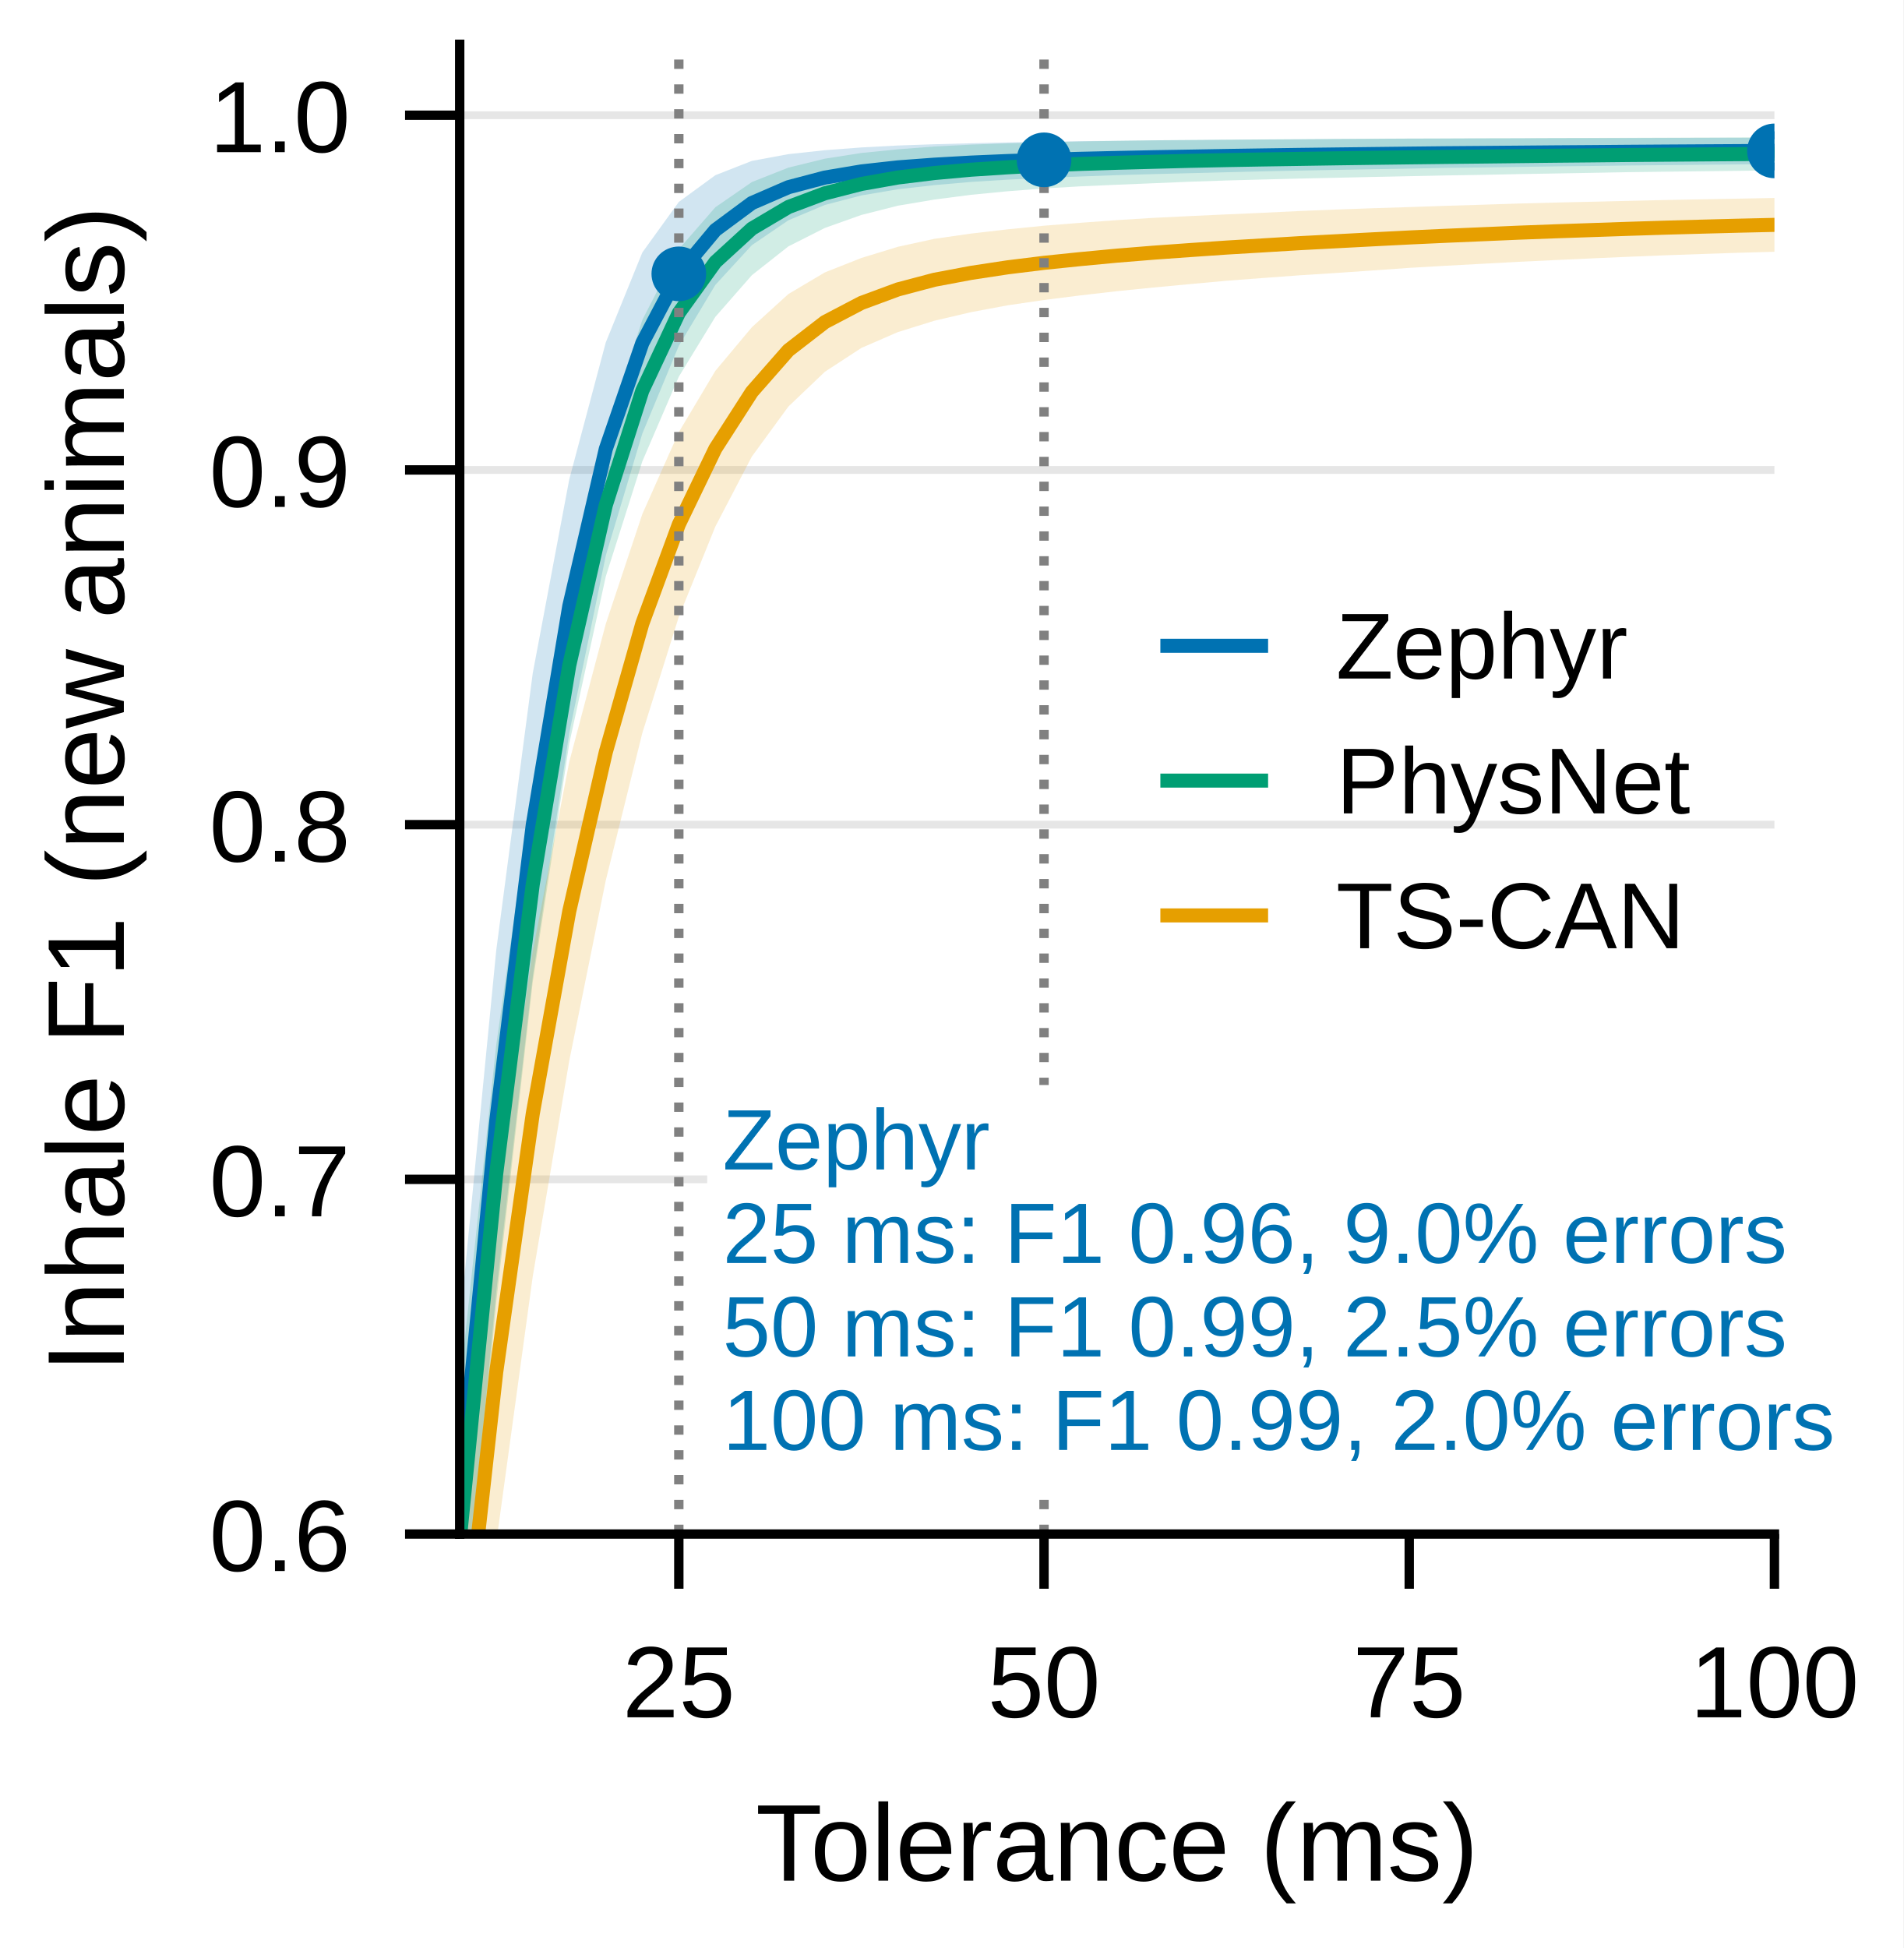
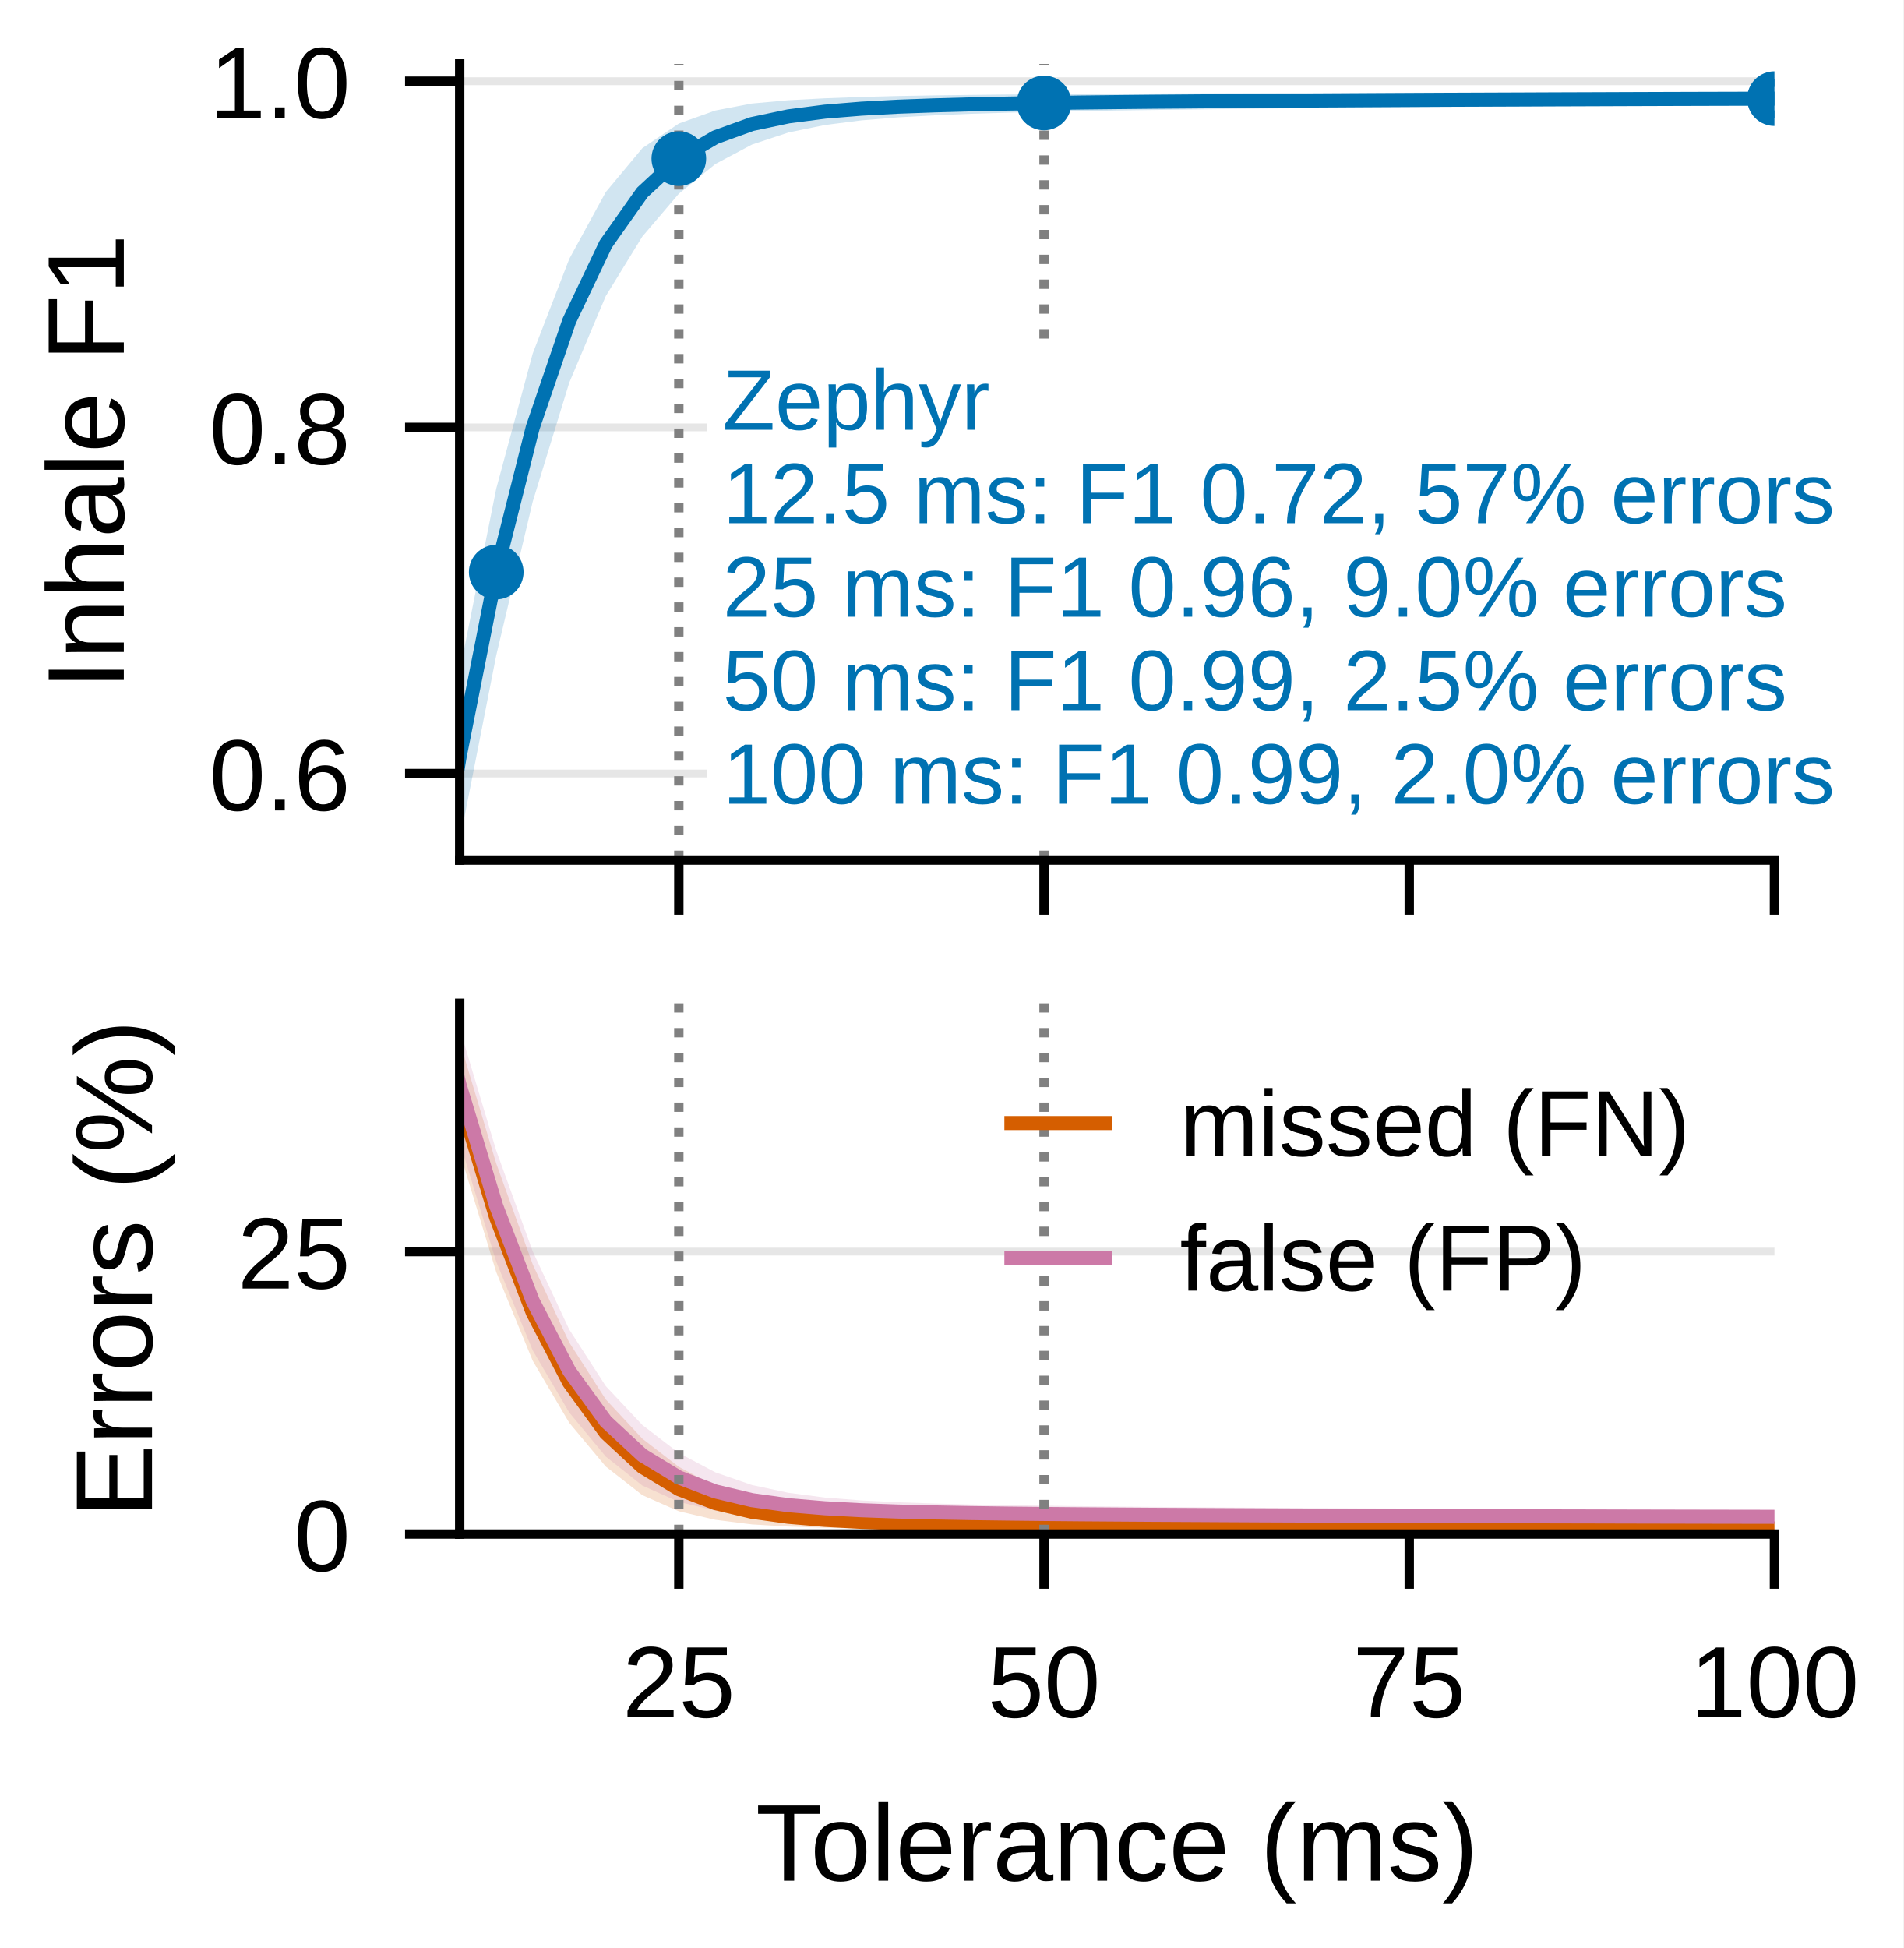
<svg xmlns="http://www.w3.org/2000/svg" xmlns:xlink="http://www.w3.org/1999/xlink" width="121.89pt" height="124.724pt" viewBox="0 0 121.89 124.724" version="1.1">
  <defs>
    <style type="text/css">*{stroke-linejoin: round; stroke-linecap: butt}</style>
  </defs>
  <g id="figure_1">
    <g id="patch_1">
      <path d="M 0 124.724  L 121.89 124.724  L 121.89 0  L 0 0  z " style="fill: #ffffff" />
    </g>
    <g id="axes_1">
      <g id="patch_2">
-         <path d="M 29.439 98.22  L 113.633 98.22  L 113.633 2.835  L 29.439 2.835  z " style="fill: #ffffff" />
+         <path d="M 29.439 55.067  L 113.633 55.067  L 113.633 4.092  L 29.439 4.092  z " style="fill: #ffffff" />
      </g>
      <g id="matplotlib.axis_1">
        <g id="xtick_1">
          <g id="line2d_1">
            <defs>
-               <path id="m0739306a36" d="M 0 0  L 0 3.5  " style="stroke: #000000; stroke-width: 0.6" />
+               <path id="m190526633b" d="M 0 0  L 0 3.5  " style="stroke: #000000; stroke-width: 0.6" />
            </defs>
            <g>
-               <use xlink:href="#m0739306a36" x="43.471" y="98.22" style="stroke: #000000; stroke-width: 0.6" />
-             </g>
-           </g>
-           <g id="text_1">
-             <text style="font-size: 6.5px; font-family: 'Arial', 'Helvetica', 'DejaVu Sans', sans-serif; text-anchor: middle" x="43.471" y="109.952" transform="rotate(-0 43.47147 109.9524)">25</text>
+               <use xlink:href="#m190526633b" x="43.471" y="55.067" style="stroke: #000000; stroke-width: 0.6" />
+             </g>
          </g>
        </g>
        <g id="xtick_2">
          <g id="line2d_2">
            <g>
-               <use xlink:href="#m0739306a36" x="66.859" y="98.22" style="stroke: #000000; stroke-width: 0.6" />
-             </g>
-           </g>
-           <g id="text_2">
-             <text style="font-size: 6.5px; font-family: 'Arial', 'Helvetica', 'DejaVu Sans', sans-serif; text-anchor: middle" x="66.859" y="109.952" transform="rotate(-0 66.85871 109.9524)">50</text>
+               <use xlink:href="#m190526633b" x="66.859" y="55.067" style="stroke: #000000; stroke-width: 0.6" />
+             </g>
          </g>
        </g>
        <g id="xtick_3">
          <g id="line2d_3">
            <g>
-               <use xlink:href="#m0739306a36" x="90.246" y="98.22" style="stroke: #000000; stroke-width: 0.6" />
-             </g>
-           </g>
-           <g id="text_3">
-             <text style="font-size: 6.5px; font-family: 'Arial', 'Helvetica', 'DejaVu Sans', sans-serif; text-anchor: middle" x="90.246" y="109.952" transform="rotate(-0 90.24596 109.9524)">75</text>
+               <use xlink:href="#m190526633b" x="90.246" y="55.067" style="stroke: #000000; stroke-width: 0.6" />
+             </g>
          </g>
        </g>
        <g id="xtick_4">
          <g id="line2d_4">
            <g>
-               <use xlink:href="#m0739306a36" x="113.633" y="98.22" style="stroke: #000000; stroke-width: 0.6" />
-             </g>
-           </g>
-           <g id="text_4">
-             <text style="font-size: 6.5px; font-family: 'Arial', 'Helvetica', 'DejaVu Sans', sans-serif; text-anchor: middle" x="113.633" y="109.952" transform="rotate(-0 113.6332 109.9524)">100</text>
-           </g>
-         </g>
-         <g id="text_5">
-           <text style="font-size: 7px; font-family: 'Arial', 'Helvetica', 'DejaVu Sans', sans-serif; text-anchor: middle" x="71.536" y="120.416" transform="rotate(-0 71.53616 120.4165)">Tolerance (ms)</text>
+               <use xlink:href="#m190526633b" x="113.633" y="55.067" style="stroke: #000000; stroke-width: 0.6" />
+             </g>
+           </g>
        </g>
      </g>
      <g id="matplotlib.axis_2">
        <g id="ytick_1">
          <g id="line2d_5">
-             <path d="M 29.439 98.22  L 113.633 98.22  " clip-path="url(#p0d55628f1d)" style="fill: none; stroke: #e6e6e6; stroke-width: 0.5; stroke-linecap: square" />
+             <path d="M 29.439 49.527  L 113.633 49.527  " clip-path="url(#p40f7a6dd9a)" style="fill: none; stroke: #e6e6e6; stroke-width: 0.5; stroke-linecap: square" />
          </g>
          <g id="line2d_6">
            <defs>
-               <path id="m76986fe9f8" d="M 0 0  L -3.5 0  " style="stroke: #000000; stroke-width: 0.6" />
+               <path id="ma978871368" d="M 0 0  L -3.5 0  " style="stroke: #000000; stroke-width: 0.6" />
            </defs>
            <g>
-               <use xlink:href="#m76986fe9f8" x="29.439" y="98.22" style="stroke: #000000; stroke-width: 0.6" />
-             </g>
-           </g>
-           <g id="text_6">
-             <text style="font-size: 6.5px; font-family: 'Arial', 'Helvetica', 'DejaVu Sans', sans-serif; text-anchor: end" x="22.439" y="100.586" transform="rotate(-0 22.43912 100.5863)">0.6</text>
+               <use xlink:href="#ma978871368" x="29.439" y="49.527" style="stroke: #000000; stroke-width: 0.6" />
+             </g>
+           </g>
+           <g id="text_1">
+             <text style="font-size: 6.5px; font-family: 'Arial', 'Helvetica', 'DejaVu Sans', sans-serif; text-anchor: end" x="22.439" y="51.893" transform="rotate(-0 22.43898 51.89272)">0.6</text>
          </g>
        </g>
        <g id="ytick_2">
          <g id="line2d_7">
-             <path d="M 29.439 75.509  L 113.633 75.509  " clip-path="url(#p0d55628f1d)" style="fill: none; stroke: #e6e6e6; stroke-width: 0.5; stroke-linecap: square" />
+             <path d="M 29.439 27.363  L 113.633 27.363  " clip-path="url(#p40f7a6dd9a)" style="fill: none; stroke: #e6e6e6; stroke-width: 0.5; stroke-linecap: square" />
          </g>
          <g id="line2d_8">
            <g>
-               <use xlink:href="#m76986fe9f8" x="29.439" y="75.509" style="stroke: #000000; stroke-width: 0.6" />
-             </g>
-           </g>
-           <g id="text_7">
-             <text style="font-size: 6.5px; font-family: 'Arial', 'Helvetica', 'DejaVu Sans', sans-serif; text-anchor: end" x="22.439" y="77.875" transform="rotate(-0 22.43912 77.87544)">0.7</text>
+               <use xlink:href="#ma978871368" x="29.439" y="27.363" style="stroke: #000000; stroke-width: 0.6" />
+             </g>
+           </g>
+           <g id="text_2">
+             <text style="font-size: 6.5px; font-family: 'Arial', 'Helvetica', 'DejaVu Sans', sans-serif; text-anchor: end" x="22.439" y="29.73" transform="rotate(-0 22.43898 29.72957)">0.8</text>
          </g>
        </g>
        <g id="ytick_3">
          <g id="line2d_9">
-             <path d="M 29.439 52.799  L 113.633 52.799  " clip-path="url(#p0d55628f1d)" style="fill: none; stroke: #e6e6e6; stroke-width: 0.5; stroke-linecap: square" />
+             <path d="M 29.439 5.2  L 113.633 5.2  " clip-path="url(#p40f7a6dd9a)" style="fill: none; stroke: #e6e6e6; stroke-width: 0.5; stroke-linecap: square" />
          </g>
          <g id="line2d_10">
            <g>
-               <use xlink:href="#m76986fe9f8" x="29.439" y="52.799" style="stroke: #000000; stroke-width: 0.6" />
+               <use xlink:href="#ma978871368" x="29.439" y="5.2" style="stroke: #000000; stroke-width: 0.6" />
+             </g>
+           </g>
+           <g id="text_3">
+             <text style="font-size: 6.5px; font-family: 'Arial', 'Helvetica', 'DejaVu Sans', sans-serif; text-anchor: end" x="22.439" y="7.566" transform="rotate(-0 22.43898 7.566429)">1.0</text>
+           </g>
+         </g>
+         <g id="text_4">
+           <text style="font-size: 7px; font-family: 'Arial', 'Helvetica', 'DejaVu Sans', sans-serif; text-anchor: middle" x="7.931" y="29.58" transform="rotate(-90 7.930837 29.5798)">Inhale F1</text>
+         </g>
+       </g>
+       <g id="FillBetweenPolyCollection_1">
+         <defs>
+           <path id="ma1a52d85b9" d="M 20.084 -8.708  L 20.084 -8.708  L 22.423 -25.654  L 24.762 -41.999  L 27.1 -57.181  L 29.439 -70.861  L 31.778 -82.756  L 34.116 -92.61  L 36.455 -100.225  L 38.794 -105.768  L 41.133 -109.577  L 43.471 -112.321  L 45.81 -114.222  L 48.149 -115.465  L 50.488 -116.242  L 52.826 -116.721  L 55.165 -117.018  L 57.504 -117.211  L 59.842 -117.341  L 62.181 -117.44  L 64.52 -117.511  L 66.859 -117.567  L 69.197 -117.61  L 71.536 -117.652  L 73.875 -117.684  L 76.214 -117.713  L 78.552 -117.743  L 80.891 -117.771  L 83.23 -117.795  L 85.568 -117.815  L 87.907 -117.837  L 90.246 -117.856  L 92.585 -117.879  L 94.923 -117.892  L 97.262 -117.909  L 99.601 -117.925  L 101.94 -117.938  L 104.278 -117.953  L 106.617 -117.964  L 108.956 -117.976  L 111.294 -117.987  L 113.633 -118  L 113.633 -118.819  L 113.633 -118.819  L 111.294 -118.818  L 108.956 -118.816  L 106.617 -118.814  L 104.278 -118.809  L 101.94 -118.806  L 99.601 -118.803  L 97.262 -118.8  L 94.923 -118.798  L 92.585 -118.794  L 90.246 -118.792  L 87.907 -118.785  L 85.568 -118.781  L 83.23 -118.774  L 80.891 -118.766  L 78.552 -118.759  L 76.214 -118.749  L 73.875 -118.74  L 71.536 -118.724  L 69.197 -118.715  L 66.859 -118.693  L 64.52 -118.674  L 62.181 -118.648  L 59.842 -118.618  L 57.504 -118.578  L 55.165 -118.517  L 52.826 -118.431  L 50.488 -118.308  L 48.149 -118.097  L 45.81 -117.649  L 43.471 -116.816  L 41.133 -115.234  L 38.794 -112.427  L 36.455 -108.146  L 34.116 -102.094  L 31.778 -93.433  L 29.439 -81.739  L 27.1 -66.993  L 24.762 -49.441  L 22.423 -29.612  L 20.084 -8.708  z " />
+         </defs>
+         <g clip-path="url(#p40f7a6dd9a)">
+           <use xlink:href="#ma1a52d85b9" x="0" y="124.724" style="fill: #0072b2; fill-opacity: 0.18" />
+         </g>
+       </g>
+       <g id="line2d_11">
+         <path d="M 20.084 116.016  L 22.423 97.091  L 24.762 79.004  L 27.1 62.637  L 29.439 48.425  L 31.778 36.63  L 34.116 27.372  L 36.455 20.539  L 38.794 15.627  L 41.133 12.319  L 43.471 10.156  L 45.81 8.789  L 48.149 7.943  L 50.488 7.45  L 52.826 7.148  L 55.165 6.957  L 57.504 6.83  L 59.842 6.745  L 62.181 6.681  L 64.52 6.632  L 66.859 6.594  L 69.197 6.562  L 71.536 6.536  L 73.875 6.512  L 76.214 6.494  L 78.552 6.473  L 80.891 6.456  L 83.23 6.44  L 85.568 6.427  L 87.907 6.413  L 90.246 6.4  L 92.585 6.388  L 94.923 6.379  L 97.262 6.37  L 99.601 6.36  L 101.94 6.352  L 104.278 6.343  L 106.617 6.335  L 108.956 6.328  L 111.294 6.322  L 113.633 6.315  " clip-path="url(#p40f7a6dd9a)" style="fill: none; stroke: #0072b2; stroke-width: 0.9; stroke-linecap: square" />
+       </g>
+       <g id="line2d_12">
+         <path d="M 43.471 55.067  L 43.471 4.092  " clip-path="url(#p40f7a6dd9a)" style="fill: none; stroke-dasharray: 0.6,0.99; stroke-dashoffset: 0; stroke: #808080; stroke-width: 0.6" />
+       </g>
+       <g id="line2d_13">
+         <path d="M 66.859 55.067  L 66.859 4.092  " clip-path="url(#p40f7a6dd9a)" style="fill: none; stroke-dasharray: 0.6,0.99; stroke-dashoffset: 0; stroke: #808080; stroke-width: 0.6" />
+       </g>
+       <g id="patch_3">
+         <path d="M 29.439 55.067  L 29.439 4.092  " style="fill: none; stroke: #000000; stroke-width: 0.6; stroke-linejoin: miter; stroke-linecap: square" />
+       </g>
+       <g id="patch_4">
+         <path d="M 29.439 55.067  L 113.633 55.067  " style="fill: none; stroke: #000000; stroke-width: 0.6; stroke-linejoin: miter; stroke-linecap: square" />
+       </g>
+       <g id="line2d_14">
+         <defs>
+           <path id="m6ff382e587" d="M 0 1.25  C 0.332 1.25 0.649 1.118 0.884 0.884  C 1.118 0.649 1.25 0.332 1.25 0  C 1.25 -0.332 1.118 -0.649 0.884 -0.884  C 0.649 -1.118 0.332 -1.25 0 -1.25  C -0.332 -1.25 -0.649 -1.118 -0.884 -0.884  C -1.118 -0.649 -1.25 -0.332 -1.25 0  C -1.25 0.332 -1.118 0.649 -0.884 0.884  C -0.649 1.118 -0.332 1.25 0 1.25  z " style="stroke: #0072b2" />
+         </defs>
+         <g clip-path="url(#p40f7a6dd9a)">
+           <use xlink:href="#m6ff382e587" x="31.778" y="36.63" style="fill: #0072b2; stroke: #0072b2" />
+         </g>
+       </g>
+       <g id="line2d_15">
+         <g clip-path="url(#p40f7a6dd9a)">
+           <use xlink:href="#m6ff382e587" x="43.471" y="10.156" style="fill: #0072b2; stroke: #0072b2" />
+         </g>
+       </g>
+       <g id="line2d_16">
+         <g clip-path="url(#p40f7a6dd9a)">
+           <use xlink:href="#m6ff382e587" x="66.859" y="6.594" style="fill: #0072b2; stroke: #0072b2" />
+         </g>
+       </g>
+       <g id="line2d_17">
+         <g clip-path="url(#p40f7a6dd9a)">
+           <use xlink:href="#m6ff382e587" x="113.633" y="6.315" style="fill: #0072b2; stroke: #0072b2" />
+         </g>
+       </g>
+       <g id="text_5">
+         <g id="patch_5">
+           <path d="M 45.288 54.018  L 118.489 54.018  L 118.489 22.108  L 45.288 22.108  z " style="fill: #ffffff" />
+         </g>
+         <text style="font-size: 5.5px; font-family: 'Arial', 'Helvetica', 'DejaVu Sans', sans-serif; fill: #0072b2" transform="translate(46.27783 27.51426)">Zephyr</text>
+         <text style="font-size: 5.5px; font-family: 'Arial', 'Helvetica', 'DejaVu Sans', sans-serif; fill: #0072b2" transform="translate(46.27783 33.50045)">12.5 ms: F1 0.72, 57% errors</text>
+         <text style="font-size: 5.5px; font-family: 'Arial', 'Helvetica', 'DejaVu Sans', sans-serif; fill: #0072b2" transform="translate(46.27783 39.48654)">25 ms: F1 0.96, 9.0% errors</text>
+         <text style="font-size: 5.5px; font-family: 'Arial', 'Helvetica', 'DejaVu Sans', sans-serif; fill: #0072b2" transform="translate(46.27783 45.47262)">50 ms: F1 0.99, 2.5% errors</text>
+         <text style="font-size: 5.5px; font-family: 'Arial', 'Helvetica', 'DejaVu Sans', sans-serif; fill: #0072b2" transform="translate(46.27783 51.4587)">100 ms: F1 0.99, 2.0% errors</text>
+       </g>
+     </g>
+     <g id="axes_2">
+       <g id="patch_6">
+         <path d="M 29.439 98.22  L 113.633 98.22  L 113.633 64.237  L 29.439 64.237  z " style="fill: #ffffff" />
+       </g>
+       <g id="matplotlib.axis_3">
+         <g id="xtick_5">
+           <g id="line2d_18">
+             <g>
+               <use xlink:href="#m190526633b" x="43.471" y="98.22" style="stroke: #000000; stroke-width: 0.6" />
+             </g>
+           </g>
+           <g id="text_6">
+             <text style="font-size: 6.5px; font-family: 'Arial', 'Helvetica', 'DejaVu Sans', sans-serif; text-anchor: middle" x="43.471" y="109.952" transform="rotate(-0 43.47135 109.9524)">25</text>
+           </g>
+         </g>
+         <g id="xtick_6">
+           <g id="line2d_19">
+             <g>
+               <use xlink:href="#m190526633b" x="66.859" y="98.22" style="stroke: #000000; stroke-width: 0.6" />
+             </g>
+           </g>
+           <g id="text_7">
+             <text style="font-size: 6.5px; font-family: 'Arial', 'Helvetica', 'DejaVu Sans', sans-serif; text-anchor: middle" x="66.859" y="109.952" transform="rotate(-0 66.85864 109.9524)">50</text>
+           </g>
+         </g>
+         <g id="xtick_7">
+           <g id="line2d_20">
+             <g>
+               <use xlink:href="#m190526633b" x="90.246" y="98.22" style="stroke: #000000; stroke-width: 0.6" />
            </g>
          </g>
          <g id="text_8">
-             <text style="font-size: 6.5px; font-family: 'Arial', 'Helvetica', 'DejaVu Sans', sans-serif; text-anchor: end" x="22.439" y="55.165" transform="rotate(-0 22.43912 55.16459)">0.8</text>
-           </g>
-         </g>
+             <text style="font-size: 6.5px; font-family: 'Arial', 'Helvetica', 'DejaVu Sans', sans-serif; text-anchor: middle" x="90.246" y="109.952" transform="rotate(-0 90.24592 109.9524)">75</text>
+           </g>
+         </g>
+         <g id="xtick_8">
+           <g id="line2d_21">
+             <g>
+               <use xlink:href="#m190526633b" x="113.633" y="98.22" style="stroke: #000000; stroke-width: 0.6" />
+             </g>
+           </g>
+           <g id="text_9">
+             <text style="font-size: 6.5px; font-family: 'Arial', 'Helvetica', 'DejaVu Sans', sans-serif; text-anchor: middle" x="113.633" y="109.952" transform="rotate(-0 113.6332 109.9524)">100</text>
+           </g>
+         </g>
+         <g id="text_10">
+           <text style="font-size: 7px; font-family: 'Arial', 'Helvetica', 'DejaVu Sans', sans-serif; text-anchor: middle" x="71.536" y="120.416" transform="rotate(-0 71.53609 120.4165)">Tolerance (ms)</text>
+         </g>
+       </g>
+       <g id="matplotlib.axis_4">
        <g id="ytick_4">
-           <g id="line2d_11">
-             <path d="M 29.439 30.088  L 113.633 30.088  " clip-path="url(#p0d55628f1d)" style="fill: none; stroke: #e6e6e6; stroke-width: 0.5; stroke-linecap: square" />
-           </g>
-           <g id="line2d_12">
-             <g>
-               <use xlink:href="#m76986fe9f8" x="29.439" y="30.088" style="stroke: #000000; stroke-width: 0.6" />
-             </g>
-           </g>
-           <g id="text_9">
-             <text style="font-size: 6.5px; font-family: 'Arial', 'Helvetica', 'DejaVu Sans', sans-serif; text-anchor: end" x="22.439" y="32.454" transform="rotate(-0 22.43912 32.45375)">0.9</text>
+           <g id="line2d_22">
+             <path d="M 29.439 98.22  L 113.633 98.22  " clip-path="url(#pb8215a301b)" style="fill: none; stroke: #e6e6e6; stroke-width: 0.5; stroke-linecap: square" />
+           </g>
+           <g id="line2d_23">
+             <g>
+               <use xlink:href="#ma978871368" x="29.439" y="98.22" style="stroke: #000000; stroke-width: 0.6" />
+             </g>
+           </g>
+           <g id="text_11">
+             <text style="font-size: 6.5px; font-family: 'Arial', 'Helvetica', 'DejaVu Sans', sans-serif; text-anchor: end" x="22.439" y="100.586" transform="rotate(-0 22.43898 100.5863)">0</text>
          </g>
        </g>
        <g id="ytick_5">
-           <g id="line2d_13">
-             <path d="M 29.439 7.377  L 113.633 7.377  " clip-path="url(#p0d55628f1d)" style="fill: none; stroke: #e6e6e6; stroke-width: 0.5; stroke-linecap: square" />
-           </g>
-           <g id="line2d_14">
-             <g>
-               <use xlink:href="#m76986fe9f8" x="29.439" y="7.377" style="stroke: #000000; stroke-width: 0.6" />
-             </g>
-           </g>
-           <g id="text_10">
-             <text style="font-size: 6.5px; font-family: 'Arial', 'Helvetica', 'DejaVu Sans', sans-serif; text-anchor: end" x="22.439" y="9.743" transform="rotate(-0 22.43912 9.742903)">1.0</text>
-           </g>
-         </g>
-         <g id="text_11">
-           <text style="font-size: 7px; font-family: 'Arial', 'Helvetica', 'DejaVu Sans', sans-serif; text-anchor: middle" x="7.931" y="50.527" transform="rotate(-90 7.930837 50.52742)">Inhale F1 (new animals)</text>
-         </g>
-       </g>
-       <g id="FillBetweenPolyCollection_1">
-         <path d="M 20.084 234.485  L 20.084 234.485  L 22.423 199.756  L 24.762 166.258  L 27.1 135.144  L 29.439 107.108  L 31.778 82.729  L 34.117 62.535  L 36.455 46.929  L 38.794 35.569  L 41.133 27.763  L 43.471 22.139  L 45.81 18.242  L 48.149 15.696  L 50.488 14.104  L 52.826 13.121  L 55.165 12.513  L 57.504 12.117  L 59.843 11.852  L 62.181 11.648  L 64.52 11.503  L 66.859 11.388  L 69.197 11.3  L 71.536 11.213  L 73.875 11.148  L 76.214 11.088  L 78.552 11.027  L 80.891 10.97  L 83.23 10.921  L 85.569 10.879  L 87.907 10.835  L 90.246 10.795  L 92.585 10.749  L 94.923 10.721  L 97.262 10.688  L 99.601 10.653  L 101.94 10.627  L 104.278 10.596  L 106.617 10.573  L 108.956 10.55  L 111.294 10.527  L 113.633 10.5  L 113.633 8.822  L 113.633 8.822  L 111.294 8.824  L 108.956 8.827  L 106.617 8.833  L 104.278 8.842  L 101.94 8.848  L 99.601 8.854  L 97.262 8.861  L 94.923 8.866  L 92.585 8.873  L 90.246 8.877  L 87.907 8.891  L 85.569 8.9  L 83.23 8.915  L 80.891 8.931  L 78.552 8.945  L 76.214 8.966  L 73.875 8.983  L 71.536 9.015  L 69.197 9.035  L 66.859 9.079  L 64.52 9.118  L 62.181 9.173  L 59.843 9.235  L 57.504 9.316  L 55.165 9.44  L 52.826 9.617  L 50.488 9.869  L 48.149 10.302  L 45.81 11.219  L 43.471 12.928  L 41.133 16.168  L 38.794 21.922  L 36.455 30.694  L 34.117 43.098  L 31.778 60.849  L 29.439 84.815  L 27.1 115.035  L 24.762 151.007  L 22.423 191.646  L 20.084 234.485  z " clip-path="url(#p0d55628f1d)" style="fill: #0072b2; fill-opacity: 0.18" />
+           <g id="line2d_24">
+             <path d="M 29.439 80.135  L 113.633 80.135  " clip-path="url(#pb8215a301b)" style="fill: none; stroke: #e6e6e6; stroke-width: 0.5; stroke-linecap: square" />
+           </g>
+           <g id="line2d_25">
+             <g>
+               <use xlink:href="#ma978871368" x="29.439" y="80.135" style="stroke: #000000; stroke-width: 0.6" />
+             </g>
+           </g>
+           <g id="text_12">
+             <text style="font-size: 6.5px; font-family: 'Arial', 'Helvetica', 'DejaVu Sans', sans-serif; text-anchor: end" x="22.439" y="82.501" transform="rotate(-0 22.43898 82.50116)">25</text>
+           </g>
+         </g>
+         <g id="text_13">
+           <text style="font-size: 7px; font-family: 'Arial', 'Helvetica', 'DejaVu Sans', sans-serif; text-anchor: middle" x="9.736" y="81.228" transform="rotate(-90 9.736482 81.22845)">Errors (%)</text>
+         </g>
      </g>
      <g id="FillBetweenPolyCollection_2">
-         <path d="M 20.084 234.485  L 20.084 234.485  L 22.423 200.623  L 24.762 167.834  L 27.1 136.856  L 29.439 108.405  L 31.778 83.377  L 34.117 62.873  L 36.455 47.608  L 38.794 36.909  L 41.133 29.543  L 43.471 24.117  L 45.81 20.288  L 48.149 17.62  L 50.488 15.775  L 52.826 14.593  L 55.165 13.762  L 57.504 13.169  L 59.843 12.776  L 62.181 12.473  L 64.52 12.246  L 66.859 12.066  L 69.197 11.93  L 71.536 11.828  L 73.875 11.732  L 76.214 11.634  L 78.552 11.555  L 80.891 11.492  L 83.23 11.433  L 85.569 11.381  L 87.907 11.33  L 90.246 11.281  L 92.585 11.233  L 94.923 11.195  L 97.262 11.147  L 99.601 11.107  L 101.94 11.066  L 104.278 11.023  L 106.617 10.994  L 108.956 10.967  L 111.294 10.94  L 113.633 10.909  L 113.633 8.789  L 113.633 8.789  L 111.294 8.8  L 108.956 8.807  L 106.617 8.816  L 104.278 8.824  L 101.94 8.83  L 99.601 8.833  L 97.262 8.844  L 94.923 8.85  L 92.585 8.861  L 90.246 8.868  L 87.907 8.879  L 85.569 8.894  L 83.23 8.913  L 80.891 8.926  L 78.552 8.945  L 76.214 8.962  L 73.875 8.985  L 71.536 9.015  L 69.197 9.058  L 66.859 9.11  L 64.52 9.178  L 62.181 9.259  L 59.843 9.38  L 57.504 9.56  L 55.165 9.793  L 52.826 10.16  L 50.488 10.732  L 48.149 11.657  L 45.81 13.27  L 43.471 15.954  L 41.133 20.486  L 38.794 27.776  L 36.455 37.593  L 34.117 50.358  L 31.778 66.916  L 29.439 88.803  L 27.1 117.182  L 24.762 152.029  L 22.423 192.174  L 20.084 234.485  z " clip-path="url(#p0d55628f1d)" style="fill: #009e73; fill-opacity: 0.18" />
+         <defs>
+           <path id="mff99990bfe" d="M 20.084 -98.845  L 20.084 -98.845  L 22.423 -85.134  L 24.762 -72.127  L 27.1 -60.615  L 29.439 -50.946  L 31.778 -43.276  L 34.116 -37.595  L 36.455 -33.625  L 38.794 -30.826  L 41.133 -28.995  L 43.471 -27.962  L 45.81 -27.417  L 48.149 -27.122  L 50.488 -26.984  L 52.826 -26.905  L 55.165 -26.855  L 57.504 -26.821  L 59.842 -26.799  L 62.181 -26.781  L 64.52 -26.764  L 66.859 -26.751  L 69.197 -26.735  L 71.536 -26.726  L 73.875 -26.715  L 76.214 -26.708  L 78.552 -26.7  L 80.891 -26.695  L 83.23 -26.688  L 85.568 -26.684  L 87.907 -26.681  L 90.246 -26.677  L 92.585 -26.675  L 94.923 -26.672  L 97.262 -26.67  L 99.601 -26.667  L 101.94 -26.665  L 104.278 -26.663  L 106.617 -26.66  L 108.956 -26.657  L 111.294 -26.655  L 113.633 -26.654  L 113.633 -27.074  L 113.633 -27.074  L 111.294 -27.082  L 108.956 -27.089  L 106.617 -27.095  L 104.278 -27.101  L 101.94 -27.111  L 99.601 -27.119  L 97.262 -27.13  L 94.923 -27.14  L 92.585 -27.149  L 90.246 -27.163  L 87.907 -27.176  L 85.568 -27.19  L 83.23 -27.204  L 80.891 -27.218  L 78.552 -27.235  L 76.214 -27.254  L 73.875 -27.271  L 71.536 -27.291  L 69.197 -27.317  L 66.859 -27.343  L 64.52 -27.38  L 62.181 -27.427  L 59.842 -27.494  L 57.504 -27.582  L 55.165 -27.715  L 52.826 -27.917  L 50.488 -28.233  L 48.149 -28.743  L 45.81 -29.557  L 43.471 -30.807  L 41.133 -32.613  L 38.794 -35.123  L 36.455 -38.769  L 34.116 -43.767  L 31.778 -50.235  L 29.439 -58.044  L 27.1 -67.027  L 24.762 -76.992  L 22.423 -87.721  L 20.084 -98.845  z " />
+         </defs>
+         <g clip-path="url(#pb8215a301b)">
+           <use xlink:href="#mff99990bfe" x="0" y="124.724" style="fill: #d55e00; fill-opacity: 0.18" />
+         </g>
      </g>
      <g id="FillBetweenPolyCollection_3">
-         <path d="M 20.084 234.485  L 20.084 234.485  L 22.423 202.104  L 24.762 171.425  L 27.1 143.754  L 29.439 119.276  L 31.778 98.782  L 34.117 81.722  L 36.455 67.914  L 38.794 56.368  L 41.133 46.936  L 43.471 39.49  L 45.81 33.714  L 48.149 29.23  L 50.488 26.03  L 52.826 23.802  L 55.165 22.275  L 57.504 21.261  L 59.843 20.534  L 62.181 19.988  L 64.52 19.55  L 66.859 19.207  L 69.197 18.912  L 71.536 18.643  L 73.875 18.408  L 76.214 18.189  L 78.552 17.975  L 80.891 17.799  L 83.23 17.627  L 85.569 17.478  L 87.907 17.316  L 90.246 17.151  L 92.585 17.016  L 94.923 16.889  L 97.262 16.762  L 99.601 16.651  L 101.94 16.544  L 104.278 16.441  L 106.617 16.346  L 108.956 16.264  L 111.294 16.185  L 113.633 16.121  L 113.633 12.675  L 113.633 12.675  L 111.294 12.719  L 108.956 12.762  L 106.617 12.807  L 104.278 12.861  L 101.94 12.917  L 99.601 12.969  L 97.262 13.032  L 94.923 13.107  L 92.585 13.178  L 90.246 13.259  L 87.907 13.332  L 85.569 13.416  L 83.23 13.511  L 80.891 13.623  L 78.552 13.726  L 76.214 13.834  L 73.875 13.948  L 71.536 14.093  L 69.197 14.264  L 66.859 14.451  L 64.52 14.684  L 62.181 14.955  L 59.843 15.29  L 57.504 15.8  L 55.165 16.516  L 52.826 17.44  L 50.488 18.825  L 48.149 20.952  L 45.81 23.745  L 43.471 27.668  L 41.133 32.916  L 38.794 39.944  L 36.455 48.777  L 34.117 60.901  L 31.778 76.92  L 29.439 98.373  L 27.1 125.099  L 24.762 157.814  L 22.423 195.066  L 20.084 234.485  z " clip-path="url(#p0d55628f1d)" style="fill: #e69f00; fill-opacity: 0.18" />
-       </g>
-       <g id="line2d_15">
-         <path d="M 27.056 125.724  L 27.1 125.09  L 29.439 95.962  L 31.778 71.789  L 34.117 52.817  L 36.455 38.812  L 38.794 28.746  L 41.133 21.965  L 43.471 17.534  L 45.81 14.731  L 48.149 12.999  L 50.488 11.986  L 52.826 11.369  L 55.165 10.976  L 57.504 10.716  L 59.843 10.543  L 62.181 10.411  L 64.52 10.311  L 66.859 10.234  L 69.197 10.168  L 71.536 10.114  L 73.875 10.066  L 76.214 10.027  L 78.552 9.986  L 80.891 9.951  L 83.23 9.918  L 85.569 9.89  L 87.907 9.863  L 90.246 9.836  L 92.585 9.811  L 94.923 9.793  L 97.262 9.774  L 99.601 9.754  L 101.94 9.738  L 104.278 9.719  L 106.617 9.703  L 108.956 9.689  L 111.294 9.676  L 113.633 9.661  " clip-path="url(#p0d55628f1d)" style="fill: none; stroke: #0072b2; stroke-width: 0.9; stroke-linecap: square" />
-       </g>
-       <g id="line2d_16">
-         <path d="M 27.207 125.724  L 29.439 98.604  L 31.778 75.146  L 34.117 56.616  L 36.455 42.601  L 38.794 32.343  L 41.133 25.014  L 43.471 20.035  L 45.81 16.779  L 48.149 14.638  L 50.488 13.254  L 52.826 12.377  L 55.165 11.778  L 57.504 11.364  L 59.843 11.078  L 62.181 10.866  L 64.52 10.712  L 66.859 10.588  L 69.197 10.494  L 71.536 10.422  L 73.875 10.359  L 76.214 10.298  L 78.552 10.25  L 80.891 10.209  L 83.23 10.173  L 85.569 10.137  L 87.907 10.105  L 90.246 10.075  L 92.585 10.047  L 94.923 10.023  L 97.262 9.996  L 99.601 9.97  L 101.94 9.948  L 104.278 9.923  L 106.617 9.905  L 108.956 9.887  L 111.294 9.87  L 113.633 9.849  " clip-path="url(#p0d55628f1d)" style="fill: none; stroke: #009e73; stroke-width: 0.9; stroke-linecap: square" />
-       </g>
-       <g id="line2d_17">
-         <path d="M 27.895 125.724  L 29.439 108.825  L 31.778 87.851  L 34.117 71.311  L 36.455 58.345  L 38.794 48.156  L 41.133 39.926  L 43.471 33.579  L 45.81 28.729  L 48.149 25.091  L 50.488 22.428  L 52.826 20.621  L 55.165 19.396  L 57.504 18.531  L 59.843 17.912  L 62.181 17.472  L 64.52 17.117  L 66.859 16.829  L 69.197 16.588  L 71.536 16.368  L 73.875 16.178  L 76.214 16.011  L 78.552 15.85  L 80.891 15.711  L 83.23 15.569  L 85.569 15.447  L 87.907 15.324  L 90.246 15.205  L 92.585 15.097  L 94.923 14.998  L 97.262 14.897  L 99.601 14.81  L 101.94 14.731  L 104.278 14.651  L 106.617 14.577  L 108.956 14.513  L 111.294 14.452  L 113.633 14.398  " clip-path="url(#p0d55628f1d)" style="fill: none; stroke: #e69f00; stroke-width: 0.9; stroke-linecap: square" />
-       </g>
-       <g id="line2d_18">
-         <path d="M 43.471 98.22  L 43.471 2.835  " clip-path="url(#p0d55628f1d)" style="fill: none; stroke-dasharray: 0.6,0.99; stroke-dashoffset: 0; stroke: #808080; stroke-width: 0.6" />
-       </g>
-       <g id="line2d_19">
-         <path d="M 66.859 98.22  L 66.859 2.835  " clip-path="url(#p0d55628f1d)" style="fill: none; stroke-dasharray: 0.6,0.99; stroke-dashoffset: 0; stroke: #808080; stroke-width: 0.6" />
-       </g>
-       <g id="patch_3">
-         <path d="M 29.439 98.22  L 29.439 2.835  " style="fill: none; stroke: #000000; stroke-width: 0.6; stroke-linejoin: miter; stroke-linecap: square" />
-       </g>
-       <g id="patch_4">
+         <defs>
+           <path id="m74bb494788" d="M 20.084 -100.013  L 20.084 -99.165  L 22.423 -85.776  L 24.762 -72.792  L 27.1 -61.284  L 29.439 -51.609  L 31.778 -43.939  L 34.116 -38.256  L 36.455 -34.283  L 38.794 -31.463  L 41.133 -29.608  L 43.471 -28.563  L 45.81 -28.009  L 48.149 -27.709  L 50.488 -27.56  L 52.826 -27.47  L 55.165 -27.401  L 57.504 -27.353  L 59.842 -27.321  L 62.181 -27.297  L 64.52 -27.277  L 66.859 -27.263  L 69.197 -27.249  L 71.536 -27.242  L 73.875 -27.231  L 76.214 -27.226  L 78.552 -27.218  L 80.891 -27.214  L 83.23 -27.208  L 85.568 -27.202  L 87.907 -27.198  L 90.246 -27.193  L 92.585 -27.19  L 94.923 -27.187  L 97.262 -27.186  L 99.601 -27.183  L 101.94 -27.18  L 104.278 -27.177  L 106.617 -27.174  L 108.956 -27.172  L 111.294 -27.171  L 113.633 -27.169  L 113.633 -28.046  L 113.633 -28.046  L 111.294 -28.054  L 108.956 -28.062  L 106.617 -28.069  L 104.278 -28.076  L 101.94 -28.085  L 99.601 -28.093  L 97.262 -28.103  L 94.923 -28.113  L 92.585 -28.122  L 90.246 -28.135  L 87.907 -28.147  L 85.568 -28.16  L 83.23 -28.172  L 80.891 -28.188  L 78.552 -28.206  L 76.214 -28.225  L 73.875 -28.244  L 71.536 -28.264  L 69.197 -28.291  L 66.859 -28.32  L 64.52 -28.355  L 62.181 -28.399  L 59.842 -28.46  L 57.504 -28.539  L 55.165 -28.657  L 52.826 -28.84  L 50.488 -29.145  L 48.149 -29.644  L 45.81 -30.454  L 43.471 -31.695  L 41.133 -33.488  L 38.794 -35.975  L 36.455 -39.599  L 34.116 -44.595  L 31.778 -51.061  L 29.439 -58.869  L 27.1 -67.846  L 24.762 -77.815  L 22.423 -88.567  L 20.084 -100.013  z " />
+         </defs>
+         <g clip-path="url(#pb8215a301b)">
+           <use xlink:href="#m74bb494788" x="0" y="124.724" style="fill: #cc79a7; fill-opacity: 0.18" />
+         </g>
+       </g>
+       <g id="line2d_26">
+         <path d="M 20.084 25.88  L 22.423 38.297  L 24.762 50.165  L 27.1 60.904  L 29.439 70.229  L 31.778 77.969  L 34.116 84.043  L 36.455 88.527  L 38.794 91.75  L 41.133 93.921  L 43.471 95.34  L 45.81 96.237  L 48.149 96.792  L 50.488 97.116  L 52.826 97.314  L 55.165 97.439  L 57.504 97.523  L 59.842 97.578  L 62.181 97.621  L 64.52 97.653  L 66.859 97.677  L 69.197 97.698  L 71.536 97.716  L 73.875 97.731  L 76.214 97.743  L 78.552 97.757  L 80.891 97.768  L 83.23 97.778  L 85.568 97.787  L 87.907 97.796  L 90.246 97.805  L 92.585 97.813  L 94.923 97.818  L 97.262 97.824  L 99.601 97.831  L 101.94 97.836  L 104.278 97.842  L 106.617 97.847  L 108.956 97.852  L 111.294 97.856  L 113.633 97.861  " clip-path="url(#pb8215a301b)" style="fill: none; stroke: #d55e00; stroke-width: 0.9; stroke-linecap: square" />
+       </g>
+       <g id="line2d_27">
+         <path d="M 20.084 25.136  L 22.423 37.553  L 24.762 49.421  L 27.1 60.16  L 29.439 69.485  L 31.778 77.225  L 34.116 83.299  L 36.455 87.783  L 38.794 91.006  L 41.133 93.176  L 43.471 94.596  L 45.81 95.493  L 48.149 96.048  L 50.488 96.372  L 52.826 96.569  L 55.165 96.695  L 57.504 96.779  L 59.842 96.834  L 62.181 96.876  L 64.52 96.908  L 66.859 96.933  L 69.197 96.954  L 71.536 96.971  L 73.875 96.987  L 76.214 96.999  L 78.552 97.012  L 80.891 97.024  L 83.23 97.034  L 85.568 97.043  L 87.907 97.052  L 90.246 97.061  L 92.585 97.069  L 94.923 97.074  L 97.262 97.08  L 99.601 97.087  L 101.94 97.092  L 104.278 97.098  L 106.617 97.103  L 108.956 97.108  L 111.294 97.112  L 113.633 97.116  " clip-path="url(#pb8215a301b)" style="fill: none; stroke: #cc79a7; stroke-width: 0.9; stroke-linecap: square" />
+       </g>
+       <g id="line2d_28">
+         <path d="M 43.471 98.22  L 43.471 64.237  " clip-path="url(#pb8215a301b)" style="fill: none; stroke-dasharray: 0.6,0.99; stroke-dashoffset: 0; stroke: #808080; stroke-width: 0.6" />
+       </g>
+       <g id="line2d_29">
+         <path d="M 66.859 98.22  L 66.859 64.237  " clip-path="url(#pb8215a301b)" style="fill: none; stroke-dasharray: 0.6,0.99; stroke-dashoffset: 0; stroke: #808080; stroke-width: 0.6" />
+       </g>
+       <g id="patch_7">
+         <path d="M 29.439 98.22  L 29.439 64.237  " style="fill: none; stroke: #000000; stroke-width: 0.6; stroke-linejoin: miter; stroke-linecap: square" />
+       </g>
+       <g id="patch_8">
        <path d="M 29.439 98.22  L 113.633 98.22  " style="fill: none; stroke: #000000; stroke-width: 0.6; stroke-linejoin: miter; stroke-linecap: square" />
      </g>
-       <g id="line2d_20">
-         <defs>
-           <path id="m00ab8146c8" d="M 0 1.25  C 0.332 1.25 0.649 1.118 0.884 0.884  C 1.118 0.649 1.25 0.332 1.25 0  C 1.25 -0.332 1.118 -0.649 0.884 -0.884  C 0.649 -1.118 0.332 -1.25 0 -1.25  C -0.332 -1.25 -0.649 -1.118 -0.884 -0.884  C -1.118 -0.649 -1.25 -0.332 -1.25 0  C -1.25 0.332 -1.118 0.649 -0.884 0.884  C -0.649 1.118 -0.332 1.25 0 1.25  z " style="stroke: #0072b2" />
-         </defs>
-         <g clip-path="url(#p0d55628f1d)">
-           <use xlink:href="#m00ab8146c8" x="43.471" y="17.534" style="fill: #0072b2; stroke: #0072b2" />
-         </g>
-       </g>
-       <g id="line2d_21">
-         <g clip-path="url(#p0d55628f1d)">
-           <use xlink:href="#m00ab8146c8" x="66.859" y="10.234" style="fill: #0072b2; stroke: #0072b2" />
-         </g>
-       </g>
-       <g id="line2d_22">
-         <g clip-path="url(#p0d55628f1d)">
-           <use xlink:href="#m00ab8146c8" x="113.633" y="9.661" style="fill: #0072b2; stroke: #0072b2" />
-         </g>
-       </g>
-       <g id="text_12">
-         <g id="patch_5">
-           <path d="M 45.288 95.395  L 118.489 95.395  L 118.489 69.47  L 45.288 69.47  z " style="fill: #ffffff" />
-         </g>
-         <text style="font-size: 5.5px; font-family: 'Arial', 'Helvetica', 'DejaVu Sans', sans-serif; fill: #0072b2" transform="translate(46.27793 74.87671)">Zephyr</text>
-         <text style="font-size: 5.5px; font-family: 'Arial', 'Helvetica', 'DejaVu Sans', sans-serif; fill: #0072b2" transform="translate(46.27793 80.8629)">25 ms: F1 0.96, 9.0% errors</text>
-         <text style="font-size: 5.5px; font-family: 'Arial', 'Helvetica', 'DejaVu Sans', sans-serif; fill: #0072b2" transform="translate(46.27793 86.84898)">50 ms: F1 0.99, 2.5% errors</text>
-         <text style="font-size: 5.5px; font-family: 'Arial', 'Helvetica', 'DejaVu Sans', sans-serif; fill: #0072b2" transform="translate(46.27793 92.83507)">100 ms: F1 0.99, 2.0% errors</text>
-       </g>
      <g id="legend_1">
-         <g id="line2d_23">
-           <path d="M 74.758 41.349  L 77.758 41.349  L 80.758 41.349  " style="fill: none; stroke: #0072b2; stroke-width: 0.9; stroke-linecap: square" />
-         </g>
-         <g id="text_13">
-           <text style="font-size: 6px; font-family: 'Arial', 'Helvetica', 'DejaVu Sans', sans-serif; text-anchor: start" x="85.558" y="43.449" transform="rotate(-0 85.55789 43.44918)">Zephyr</text>
-         </g>
-         <g id="line2d_24">
-           <path d="M 74.758 49.98  L 77.758 49.98  L 80.758 49.98  " style="fill: none; stroke: #009e73; stroke-width: 0.9; stroke-linecap: square" />
+         <g id="line2d_30">
+           <path d="M 64.769 71.905  L 67.769 71.905  L 70.769 71.905  " style="fill: none; stroke: #d55e00; stroke-width: 0.9; stroke-linecap: square" />
        </g>
        <g id="text_14">
-           <text style="font-size: 6px; font-family: 'Arial', 'Helvetica', 'DejaVu Sans', sans-serif; text-anchor: start" x="85.558" y="52.08" transform="rotate(-0 85.55789 52.08015)">PhysNet</text>
-         </g>
-         <g id="line2d_25">
-           <path d="M 74.758 58.611  L 77.758 58.611  L 80.758 58.611  " style="fill: none; stroke: #e69f00; stroke-width: 0.9; stroke-linecap: square" />
+           <text style="font-size: 6px; font-family: 'Arial', 'Helvetica', 'DejaVu Sans', sans-serif; text-anchor: start" x="75.569" y="74.005" transform="rotate(-0 75.56883 74.00487)">missed (FN)</text>
+         </g>
+         <g id="line2d_31">
+           <path d="M 64.769 80.536  L 67.769 80.536  L 70.769 80.536  " style="fill: none; stroke: #cc79a7; stroke-width: 0.9; stroke-linecap: square" />
        </g>
        <g id="text_15">
-           <text style="font-size: 6px; font-family: 'Arial', 'Helvetica', 'DejaVu Sans', sans-serif; text-anchor: start" x="85.558" y="60.711" transform="rotate(-0 85.55789 60.71113)">TS-CAN</text>
+           <text style="font-size: 6px; font-family: 'Arial', 'Helvetica', 'DejaVu Sans', sans-serif; text-anchor: start" x="75.569" y="82.636" transform="rotate(-0 75.56883 82.63585)">false (FP)</text>
        </g>
      </g>
    </g>
  </g>
  <defs>
-     <clipPath id="p0d55628f1d">
-       <rect x="29.439" y="2.835" width="84.194" height="95.386" />
+     <clipPath id="p40f7a6dd9a">
+       <rect x="29.439" y="4.092" width="84.194" height="50.975" />
+     </clipPath>
+     <clipPath id="pb8215a301b">
+       <rect x="29.439" y="64.237" width="84.194" height="33.983" />
    </clipPath>
  </defs>
</svg>
